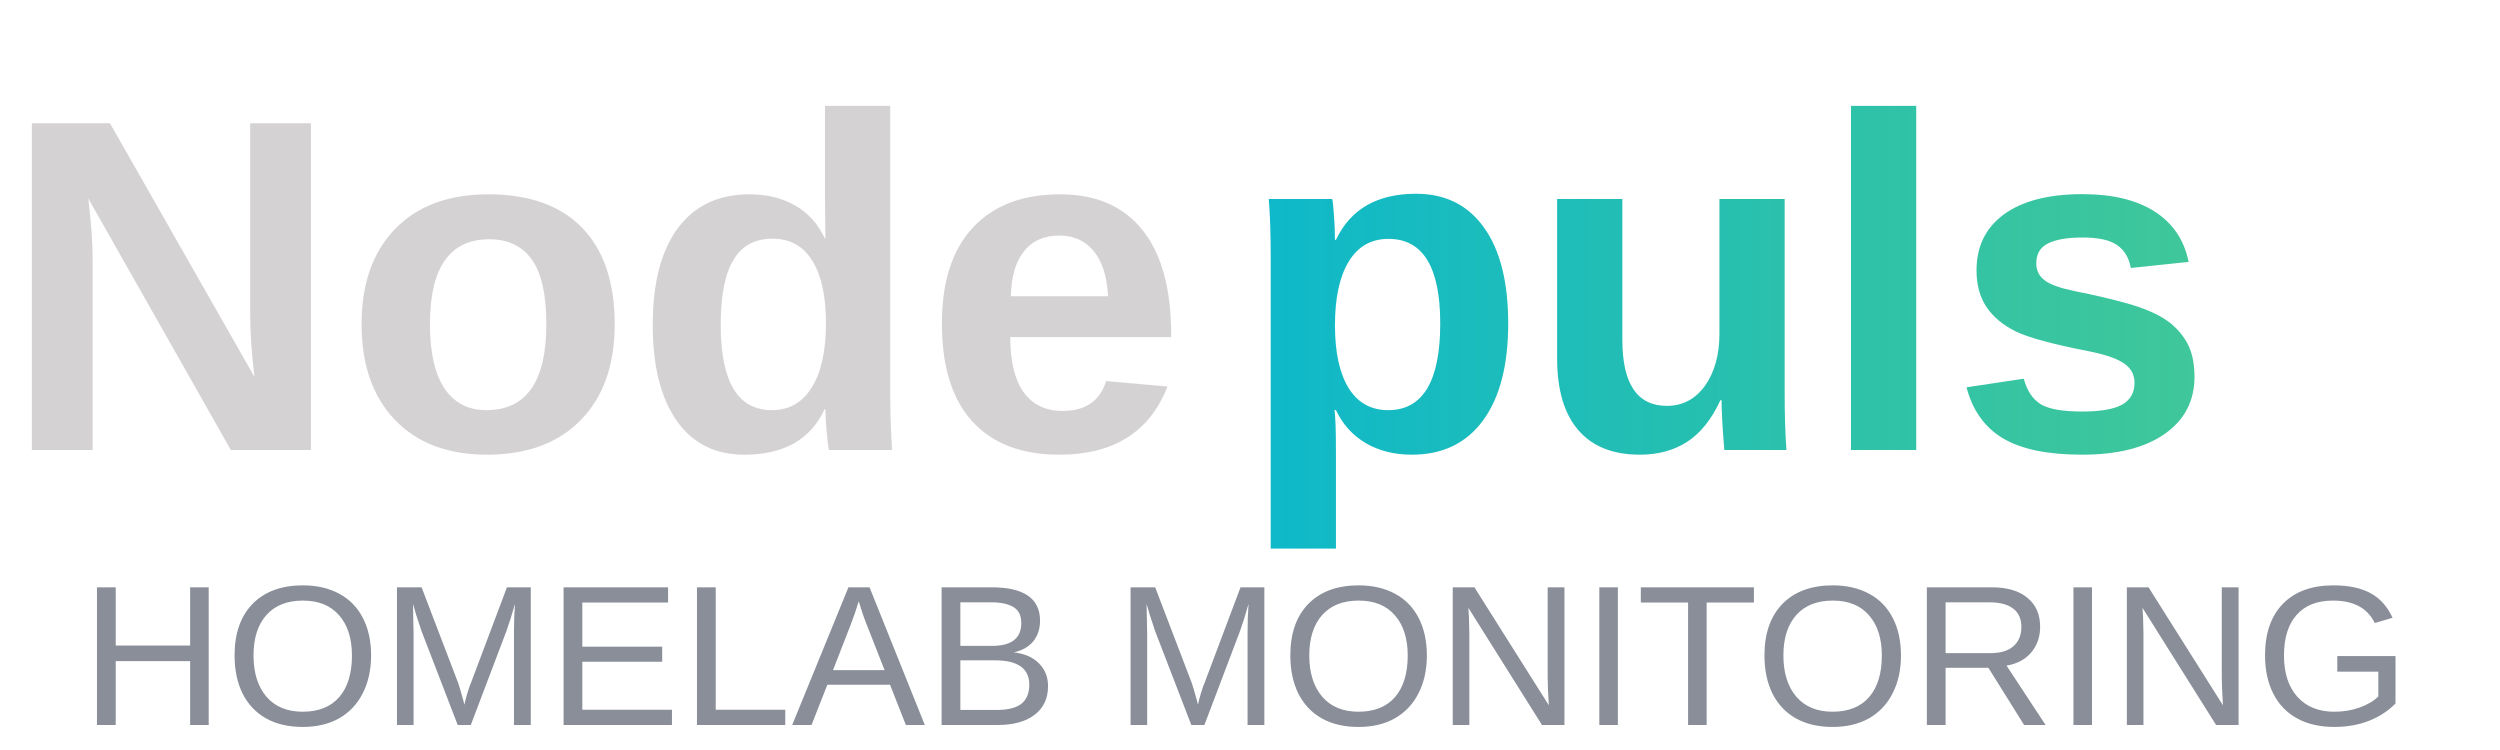
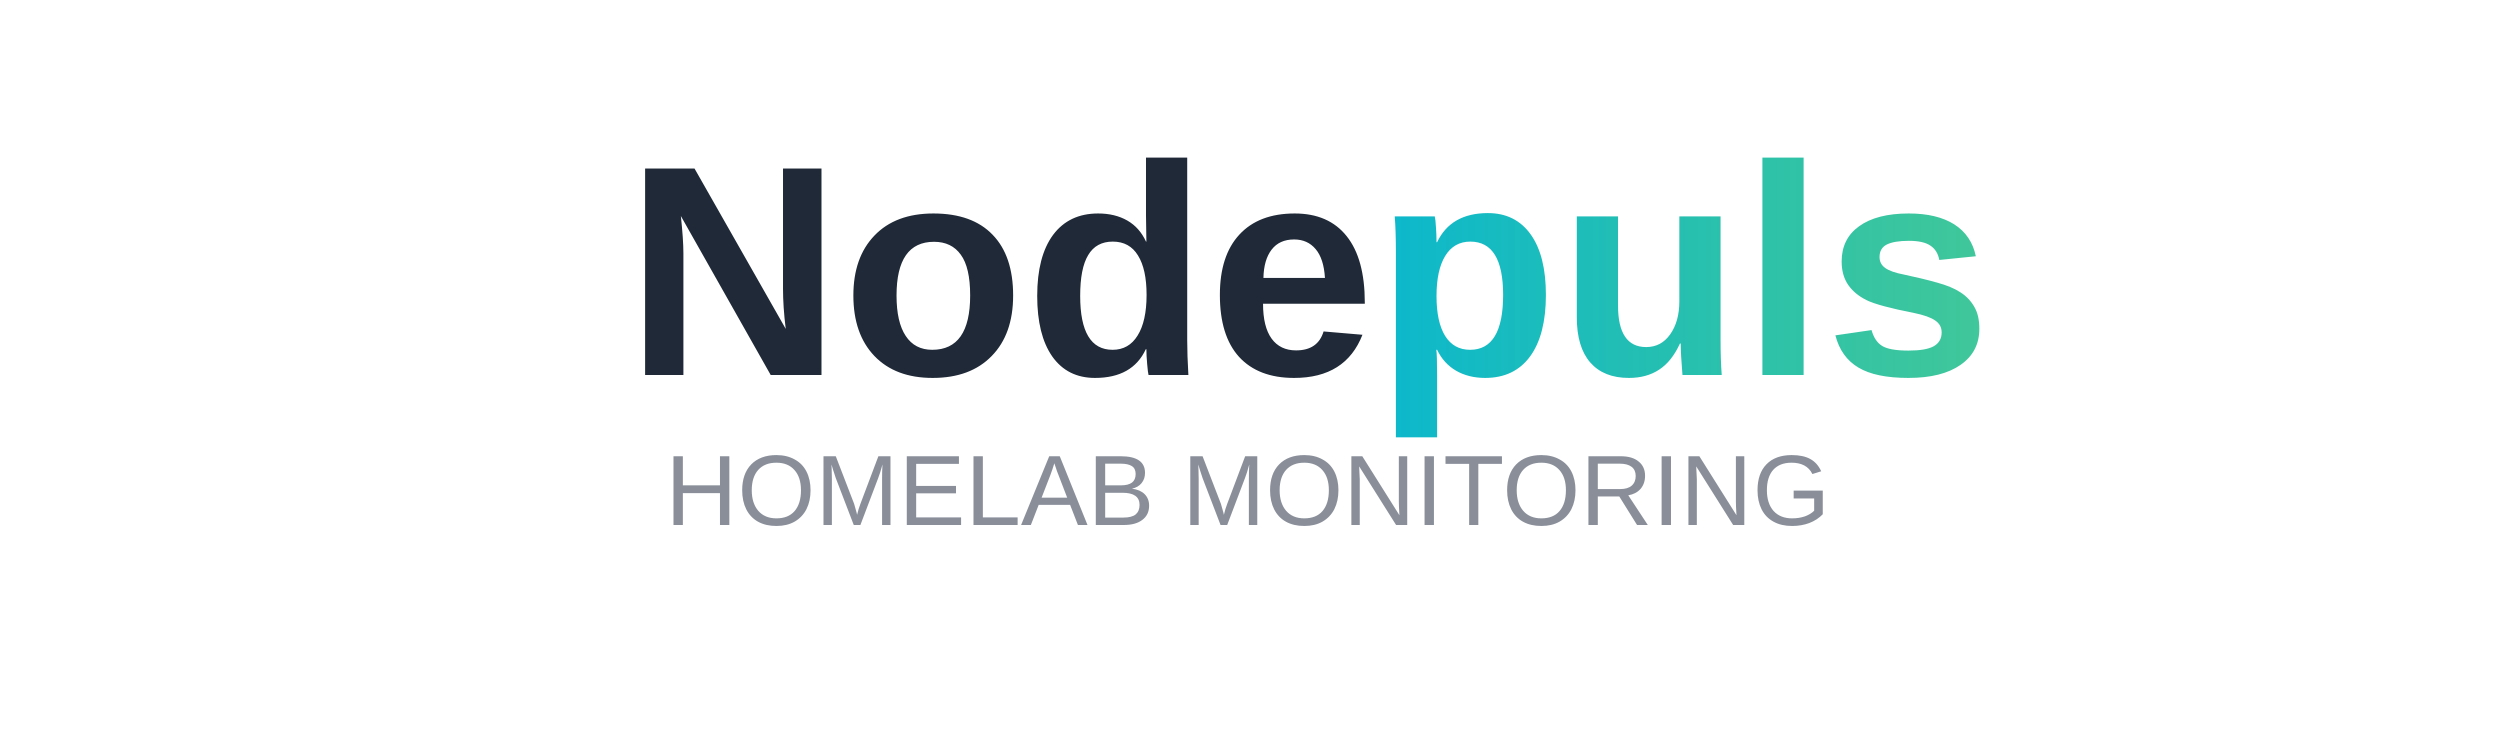
<svg xmlns="http://www.w3.org/2000/svg" viewBox="0 0 200 60">
  <defs>
    <linearGradient id="pulseGradient" x1="0%" y1="0%" x2="100%" y2="0%">
      <stop offset="0%" style="stop-color:#3b82f6;stop-opacity:0.8" />
      <stop offset="50%" style="stop-color:#06b6d4;stop-opacity:1" />
      <stop offset="100%" style="stop-color:#10b981;stop-opacity:0.8" />
      <animate id="gradientAnim" attributeName="x1" values="0%;20%;0%" dur="2s" repeatCount="indefinite" />
      <animate id="gradientAnim2" attributeName="x2" values="100%;80%;100%" dur="2s" repeatCount="indefinite" />
    </linearGradient>
    <filter id="glow">
      <feGaussianBlur stdDeviation="2" result="coloredBlur" />
      <feMerge>
        <feMergeNode in="coloredBlur" />
        <feMergeNode in="SourceGraphic" />
      </feMerge>
    </filter>
  </defs>
-   <text x="0" y="36" font-family="Arial, sans-serif" font-size="38" font-weight="bold" fill="#d4d2d2">
+   <text x="50" y="30" font-family="Arial, sans-serif" font-size="24" font-weight="bold" fill="#1f2937">
    Node
-     <tspan x="99" y="36" fill="url(#pulseGradient)" filter="url(#glow)">
+     <tspan x="110" y="30" fill="url(#pulseGradient)" filter="url(#glow)">
      <animate attributeName="opacity" values="1;0.6;1" dur="1.5s" repeatCount="indefinite" />puls
    </tspan>
  </text>
-   <text x="2" y="58" font-family="Arial, sans-serif" font-size="16" fill="#6b7280" opacity="0.8">
+   <text x="51" y="42" font-family="Arial, sans-serif" font-size="8" fill="#6b7280" opacity="0.8">
    <animate attributeName="opacity" values="0.8;1;0.8" dur="2s" repeatCount="indefinite" />
    HOMELAB MONITORING
  </text>
</svg>
